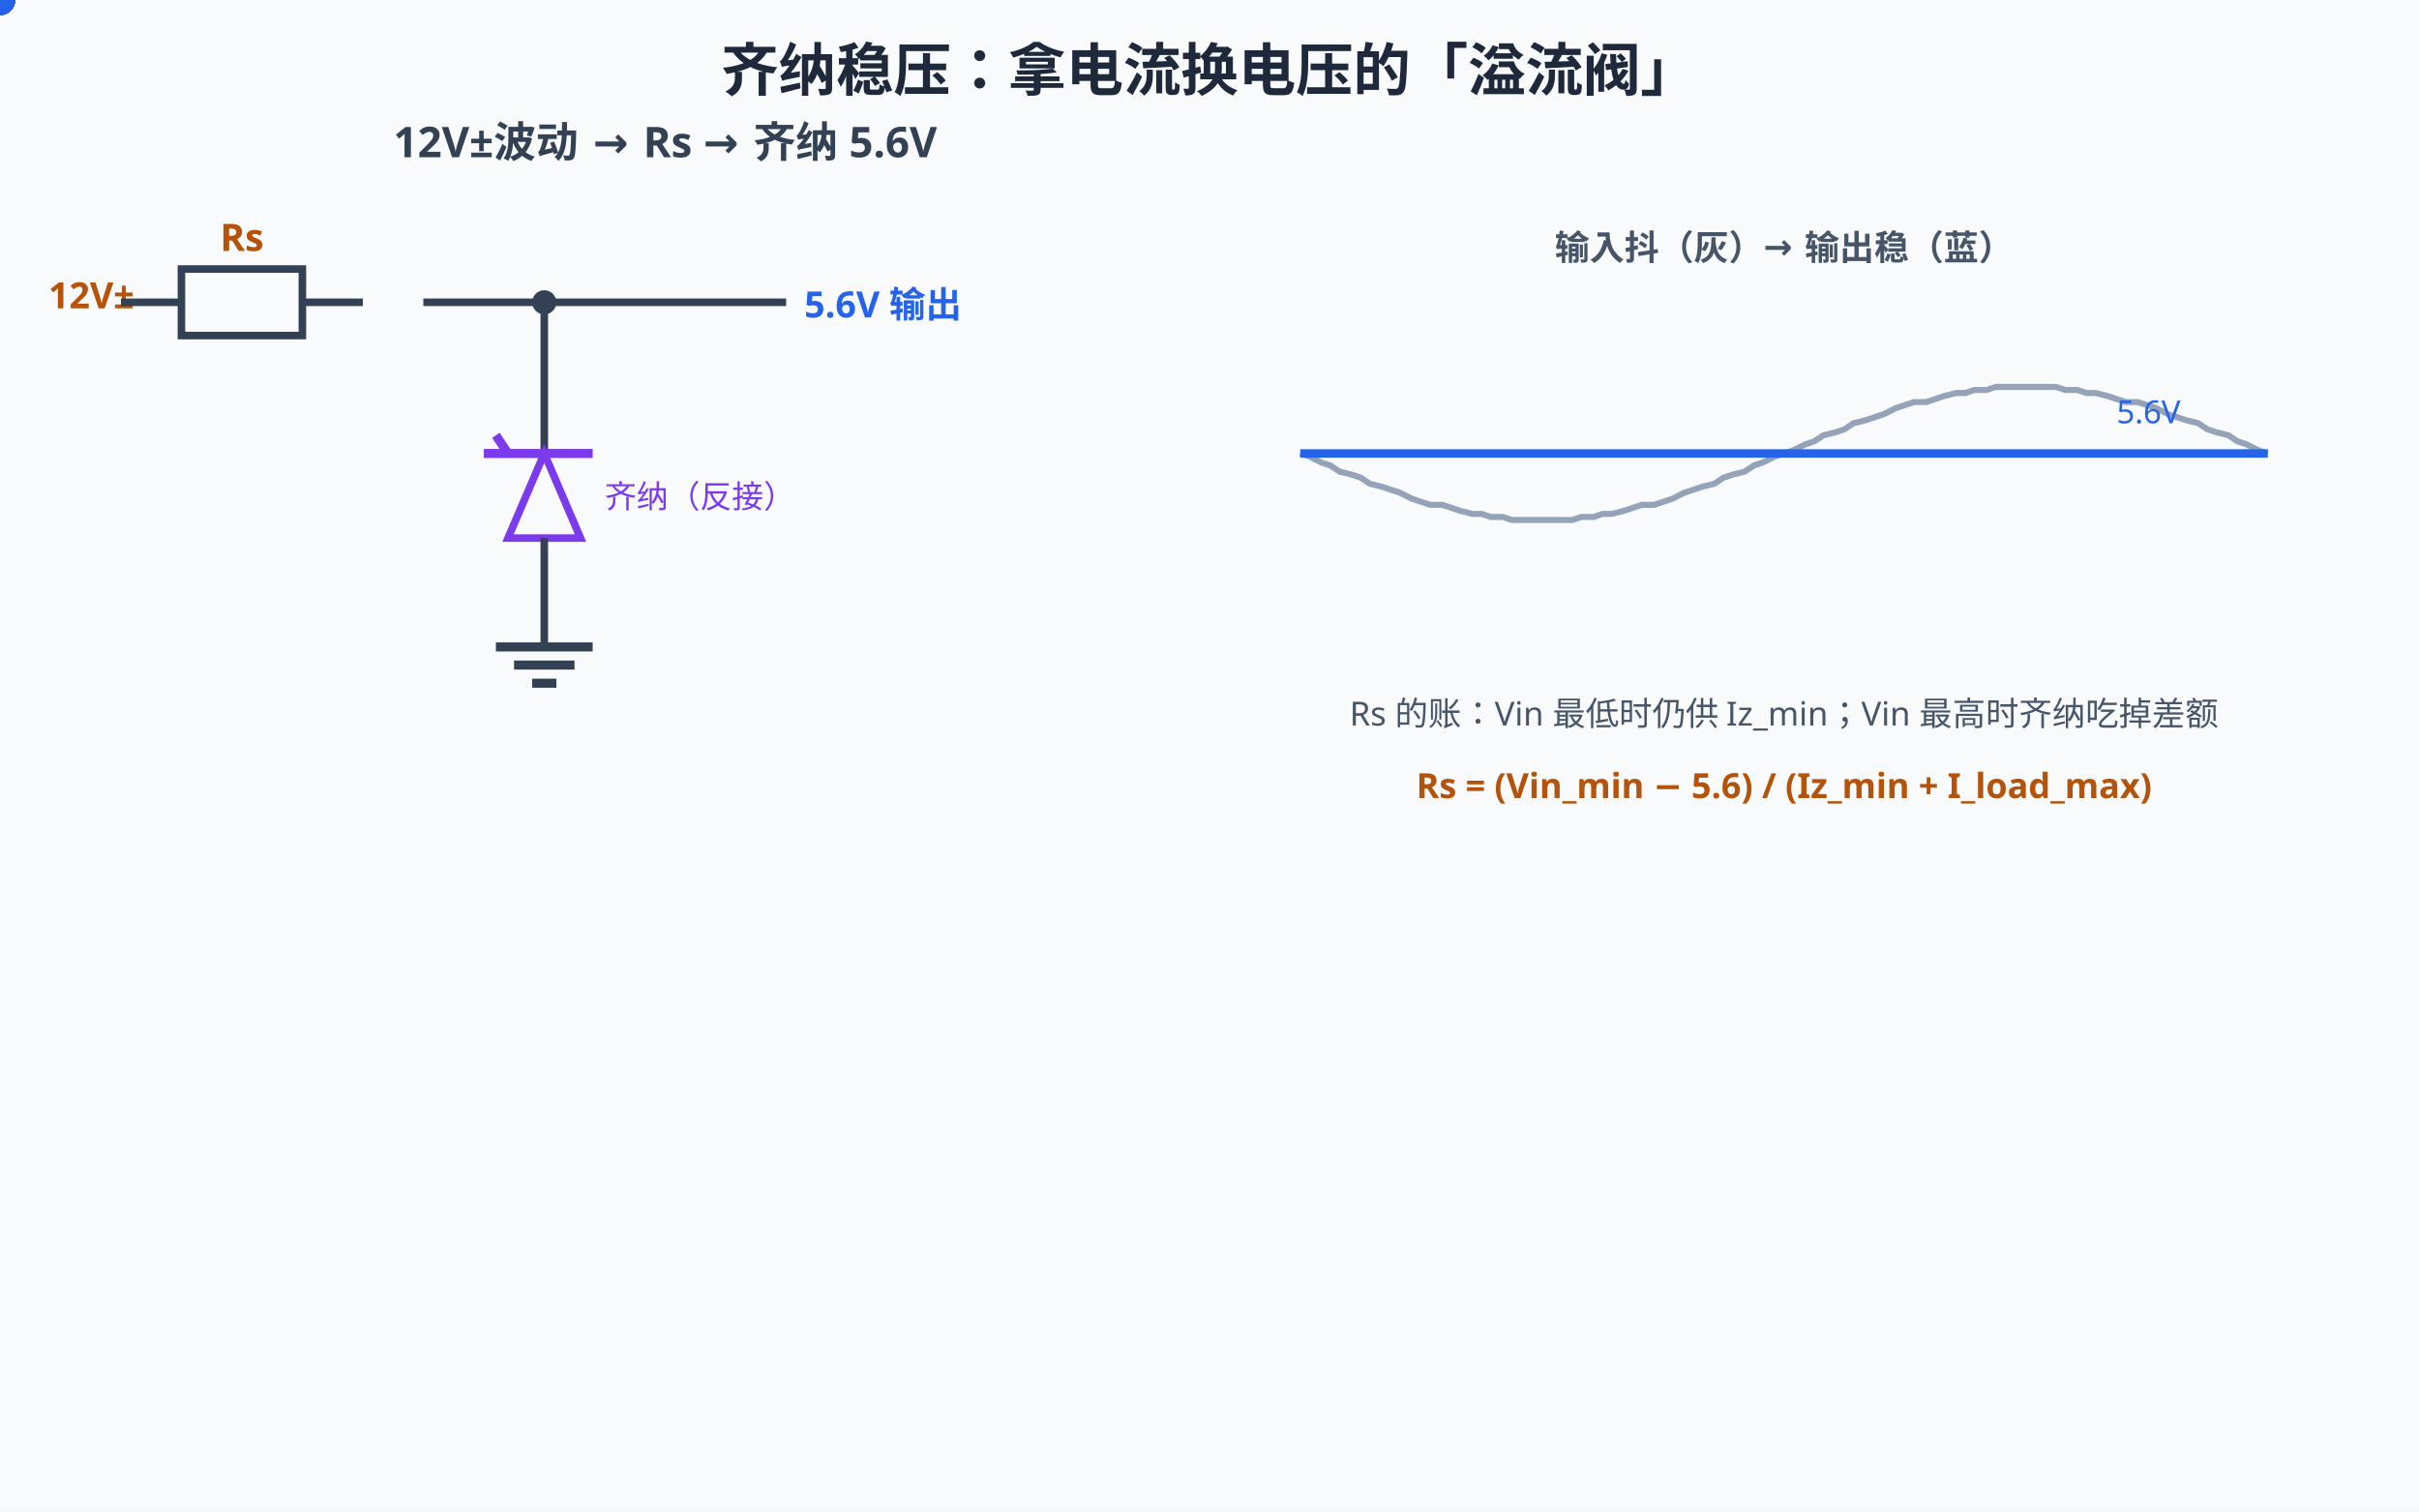
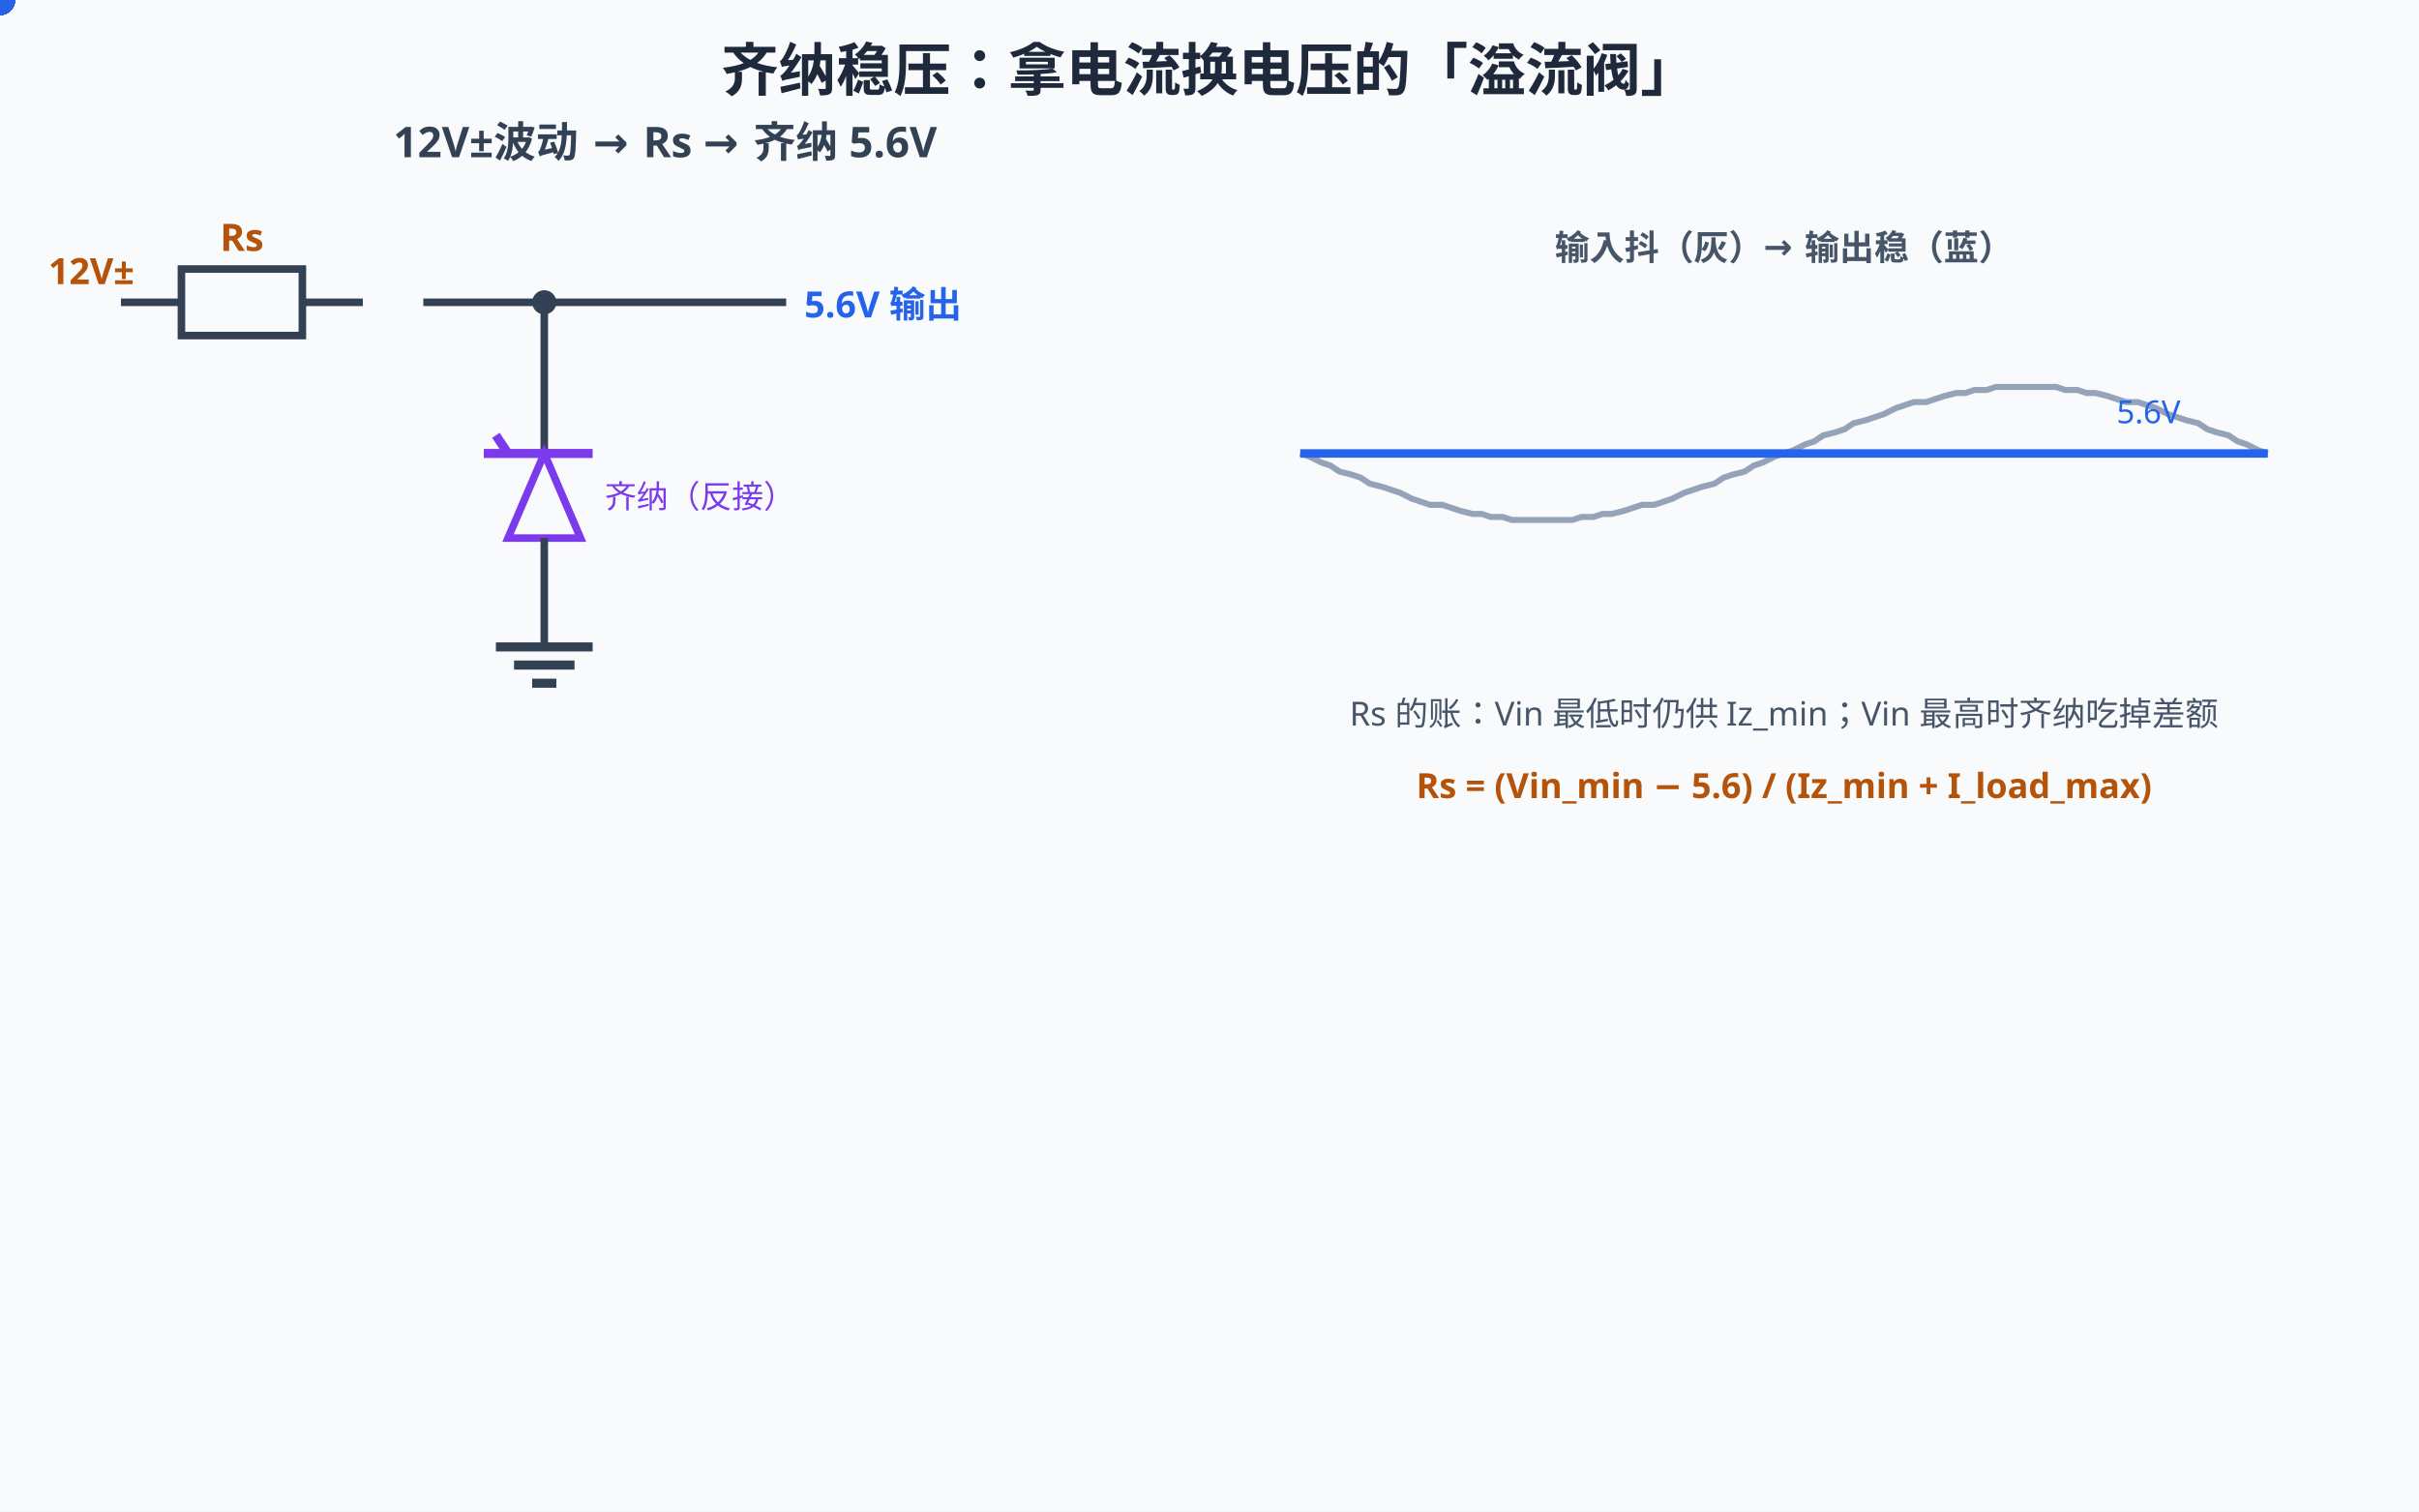
<svg xmlns="http://www.w3.org/2000/svg" width="800" height="500" viewBox="0 0 800 500">
  <rect width="800" height="500" fill="#f8fafc" />
  <style>
text{font-family:"Segoe UI","Microsoft YaHei",sans-serif;}
@media (prefers-color-scheme: dark){
rect[fill="#f8fafc"]{fill:#0f172a}
[fill="#1e293b"]{fill:#f1f5f9}[stroke="#1e293b"]{stroke:#f1f5f9}
[fill="#334155"]{fill:#e2e8f0}[stroke="#334155"]{stroke:#e2e8f0}
[fill="#475569"]{fill:#cbd5e1}[stroke="#475569"]{stroke:#cbd5e1}
[fill="#64748b"]{fill:#94a3b8}[stroke="#64748b"]{stroke:#94a3b8}
[fill="#dbeafe"]{fill:#1e3a8a}[fill="#eff6ff"]{fill:#172554}
[fill="#1d4ed8"]{fill:#60a5fa}[fill="#2563eb"]{fill:#60a5fa}[fill="#3b82f6"]{fill:#60a5fa}
[fill="#ecfdf5"]{fill:#022c22}[fill="#059669"]{fill:#34d399}[fill="#065f46"]{fill:#6ee7b7}[fill="#10b981"]{fill:#34d399}
[fill="#fffbeb"]{fill:#451a03}[fill="#b45309"]{fill:#fcd34d}[fill="#92400e"]{fill:#fcd34d}[fill="#f59e0b"]{fill:#fbbf24}
[fill="#fef2f2"]{fill:#450a0a}[fill="#dc2626"]{fill:#f87171}[fill="#991b1b"]{fill:#fca5a5}
[fill="#cbd5e1"]{fill:#334155}[stroke="#cbd5e1"]{stroke:#475569}
[fill="#ffffff"]{fill:#0f172a}[fill="#94a3b8"]{fill:#64748b}[stroke="#94a3b8"]{stroke:#64748b}
[fill="#7c3aed"]{fill:#a78bfa}[stroke="#7c3aed"]{stroke:#a78bfa}
}
</style>
  <text x="400" y="30" text-anchor="middle" font-size="19" font-weight="bold" fill="#1e293b">齐纳稳压：拿电流换电压的「溢流阀」</text>
  <text x="220" y="52" text-anchor="middle" font-size="14" font-weight="bold" fill="#334155">12V±波动 → Rs → 齐纳 5.6V</text>
-   <text x="16" y="102" font-size="12" font-weight="bold" fill="#b45309">12V±</text>
+   <text x="16" y="94" font-size="12" font-weight="bold" fill="#b45309">12V±</text>
  <line x1="40" y1="100" x2="60" y2="100" stroke="#334155" stroke-width="2.5" />
  <rect x="60" y="89" width="40" height="22" fill="#f8fafc" stroke="#334155" stroke-width="2.5" />
  <line x1="100" y1="100" x2="120" y2="100" stroke="#334155" stroke-width="2.5" />
  <text x="80.0" y="83" text-anchor="middle" font-size="12.5" font-weight="bold" fill="#b45309">Rs</text>
  <line x1="140" y1="100" x2="180" y2="100" stroke="#334155" stroke-width="2.5" />
  <circle cx="180" cy="100" r="4" fill="#334155" />
  <line x1="180" y1="100" x2="260" y2="100" stroke="#334155" stroke-width="2.5" />
  <text x="266" y="105" font-size="12" font-weight="bold" fill="#2563eb">5.6V 输出</text>
  <line x1="180" y1="100" x2="180" y2="150" stroke="#334155" stroke-width="2.5" />
  <polygon points="180,150 168,178 192,178" fill="none" stroke="#7c3aed" stroke-width="2.5" />
  <line x1="160" y1="150" x2="168" y2="150" stroke="#7c3aed" stroke-width="3" />
  <line x1="164" y1="144" x2="168" y2="150" stroke="#7c3aed" stroke-width="3" />
  <line x1="168" y1="150" x2="196" y2="150" stroke="#7c3aed" stroke-width="3" />
  <line x1="180" y1="178" x2="180" y2="200" stroke="#334155" stroke-width="2.5" />
  <line x1="180" y1="200" x2="180" y2="214" stroke="#334155" stroke-width="2.5" />
  <line x1="164" y1="214" x2="196" y2="214" stroke="#334155" stroke-width="3" />
  <line x1="170" y1="220" x2="190" y2="220" stroke="#334155" stroke-width="3" />
  <line x1="176" y1="226" x2="184" y2="226" stroke="#334155" stroke-width="3" />
  <text x="200" y="168" font-size="10.5" fill="#7c3aed">齐纳（反接）</text>
  <text x="60" y="270" font-size="11" fill="#dc2626" opacity="0">Vin 升高 → 齐纳多吸流，余压落在 Rs
<animate attributeName="opacity" values="0;1;1;0;0" keyTimes="0;0.06;0.4;0.46;1" dur="6s" repeatCount="indefinite" />
  </text>
  <text x="60" y="294" font-size="11" fill="#059669" opacity="0">负载加重 → 齐纳少吸流让位——Vout 纹丝不动
<animate attributeName="opacity" values="0;0;1;1;0;0" keyTimes="0;0.52;0.56;0.9;0.96;1" dur="6s" repeatCount="indefinite" />
  </text>
  <g>
    <animate attributeName="opacity" values="1;1;0.4;0.4;1;1" keyTimes="0;0.2;0.3;0.9;0.96;1" dur="6s" repeatCount="indefinite" />
    <circle r="5" fill="#dc2626">
      <animateMotion dur="2.0s" begin="-0.50s" repeatCount="indefinite" path="M64,96 H176 M180,104 V146 V196" />
    </circle>
    <circle r="5" fill="#dc2626">
      <animateMotion dur="2.0s" begin="-0.10s" repeatCount="indefinite" path="M64,96 H176 M180,104 V146 V196" />
    </circle>
    <circle r="5" fill="#dc2626">
      <animateMotion dur="2.0s" begin="0.30s" repeatCount="indefinite" path="M64,96 H176 M180,104 V146 V196" />
    </circle>
    <circle r="5" fill="#dc2626">
      <animateMotion dur="2.0s" begin="0.70s" repeatCount="indefinite" path="M64,96 H176 M180,104 V146 V196" />
    </circle>
    <circle r="5" fill="#dc2626">
      <animateMotion dur="2.0s" begin="1.10s" repeatCount="indefinite" path="M64,96 H176 M180,104 V146 V196" />
    </circle>
  </g>
  <circle r="5" fill="#2563eb">
    <animateMotion dur="2.0s" begin="-0.50s" repeatCount="indefinite" path="M64,96 H176 M184,96 H256" />
  </circle>
  <circle r="5" fill="#2563eb">
    <animateMotion dur="2.0s" begin="-0.10s" repeatCount="indefinite" path="M64,96 H176 M184,96 H256" />
  </circle>
  <circle r="5" fill="#2563eb">
    <animateMotion dur="2.0s" begin="0.30s" repeatCount="indefinite" path="M64,96 H176 M184,96 H256" />
  </circle>
  <circle r="5" fill="#2563eb">
    <animateMotion dur="2.0s" begin="0.70s" repeatCount="indefinite" path="M64,96 H176 M184,96 H256" />
  </circle>
  <circle r="5" fill="#2563eb">
    <animateMotion dur="2.0s" begin="1.10s" repeatCount="indefinite" path="M64,96 H176 M184,96 H256" />
  </circle>
  <text x="590" y="86" text-anchor="middle" font-size="11.5" font-weight="bold" fill="#475569">输入抖（灰）→ 输出稳（蓝）</text>
  <path d="M430,150 L433,151 L437,153 L440,154 L443,156 L447,157 L450,158 L453,160 L457,161 L460,162 L463,163 L467,165 L470,166 L473,167 L477,167 L480,168 L483,169 L487,170 L490,170 L493,171 L497,171 L500,172 L503,172 L507,172 L510,172 L513,172 L517,172 L520,172 L523,171 L527,171 L530,170 L533,170 L537,169 L540,168 L543,167 L547,167 L550,166 L553,165 L557,163 L560,162 L563,161 L567,160 L570,158 L573,157 L577,156 L580,154 L583,153 L587,151 L590,150 L593,149 L597,147 L600,146 L603,144 L607,143 L610,142 L613,140 L617,139 L620,138 L623,137 L627,135 L630,134 L633,133 L637,133 L640,132 L643,131 L647,130 L650,130 L653,129 L657,129 L660,128 L663,128 L667,128 L670,128 L673,128 L677,128 L680,128 L683,129 L687,129 L690,130 L693,130 L697,131 L700,132 L703,133 L707,133 L710,134 L713,135 L717,137 L720,138 L723,139 L727,140 L730,142 L733,143 L737,144 L740,146 L743,147 L747,149 L750,150" fill="none" stroke="#94a3b8" stroke-width="2" />
  <line x1="430" y1="150" x2="750" y2="150" stroke="#2563eb" stroke-width="2.8" />
  <text x="700" y="140" font-size="10.5" fill="#2563eb">5.6V</text>
  <text x="590" y="240" text-anchor="middle" font-size="11" fill="#475569">Rs 的账：Vin 最低时仍供 Iz_min；Vin 最高时齐纳吃掉差额</text>
  <text x="590" y="264" text-anchor="middle" font-size="11.5" font-weight="bold" fill="#b45309">Rs = (Vin_min − 5.6) / (Iz_min + I_load_max)</text>
  <text x="400" y="430" text-anchor="middle" font-size="14.5" font-weight="bold" fill="#dc2626" opacity="0">① 齐纳击穿后电压钉在 5.6V——输入再涨，多余的压降全落在 Rs 上（齐纳多吸流）<animate attributeName="opacity" values="0;1;1;0;0" keyTimes="0;0.03;0.22;0.28;1" dur="6s" repeatCount="indefinite" />
  </text>
  <text x="400" y="430" text-anchor="middle" font-size="14.5" font-weight="bold" fill="#059669" opacity="0">② 负载加重抢电流，齐纳自动少吸让出份额——总流量恒定，分配自适应<animate attributeName="opacity" values="0;0;1;1;0;0" keyTimes="0;0.3;0.35;0.58;0.64;1" dur="6s" repeatCount="indefinite" />
  </text>
  <text x="400" y="430" text-anchor="middle" font-size="14.5" font-weight="bold" fill="#b45309" opacity="0">③ 代价全在功耗：负载不用电时齐纳全吃——所以齐纳只做基准/小功率，大功率去 9.3 LDO<animate attributeName="opacity" values="0;0;1;1" keyTimes="0;0.64;0.7;1" dur="6s" repeatCount="indefinite" />
  </text>
  <g opacity="0">
    <animate attributeName="opacity" values="0;0;1;1" keyTimes="0;0.74;0.79;1" dur="6s" repeatCount="indefinite" />
    <rect x="50" y="450" width="700" height="34" rx="8" fill="#ecfdf5" stroke="#059669" stroke-width="1.5" />
    <text x="400" y="472" text-anchor="middle" font-size="13.5" font-weight="bold" fill="#059669">水位一到就开闸放水——齐纳是电压的溢流阀；5.6V 附近温度系数最小（两种击穿机制温漂互消）</text>
  </g>
</svg>
